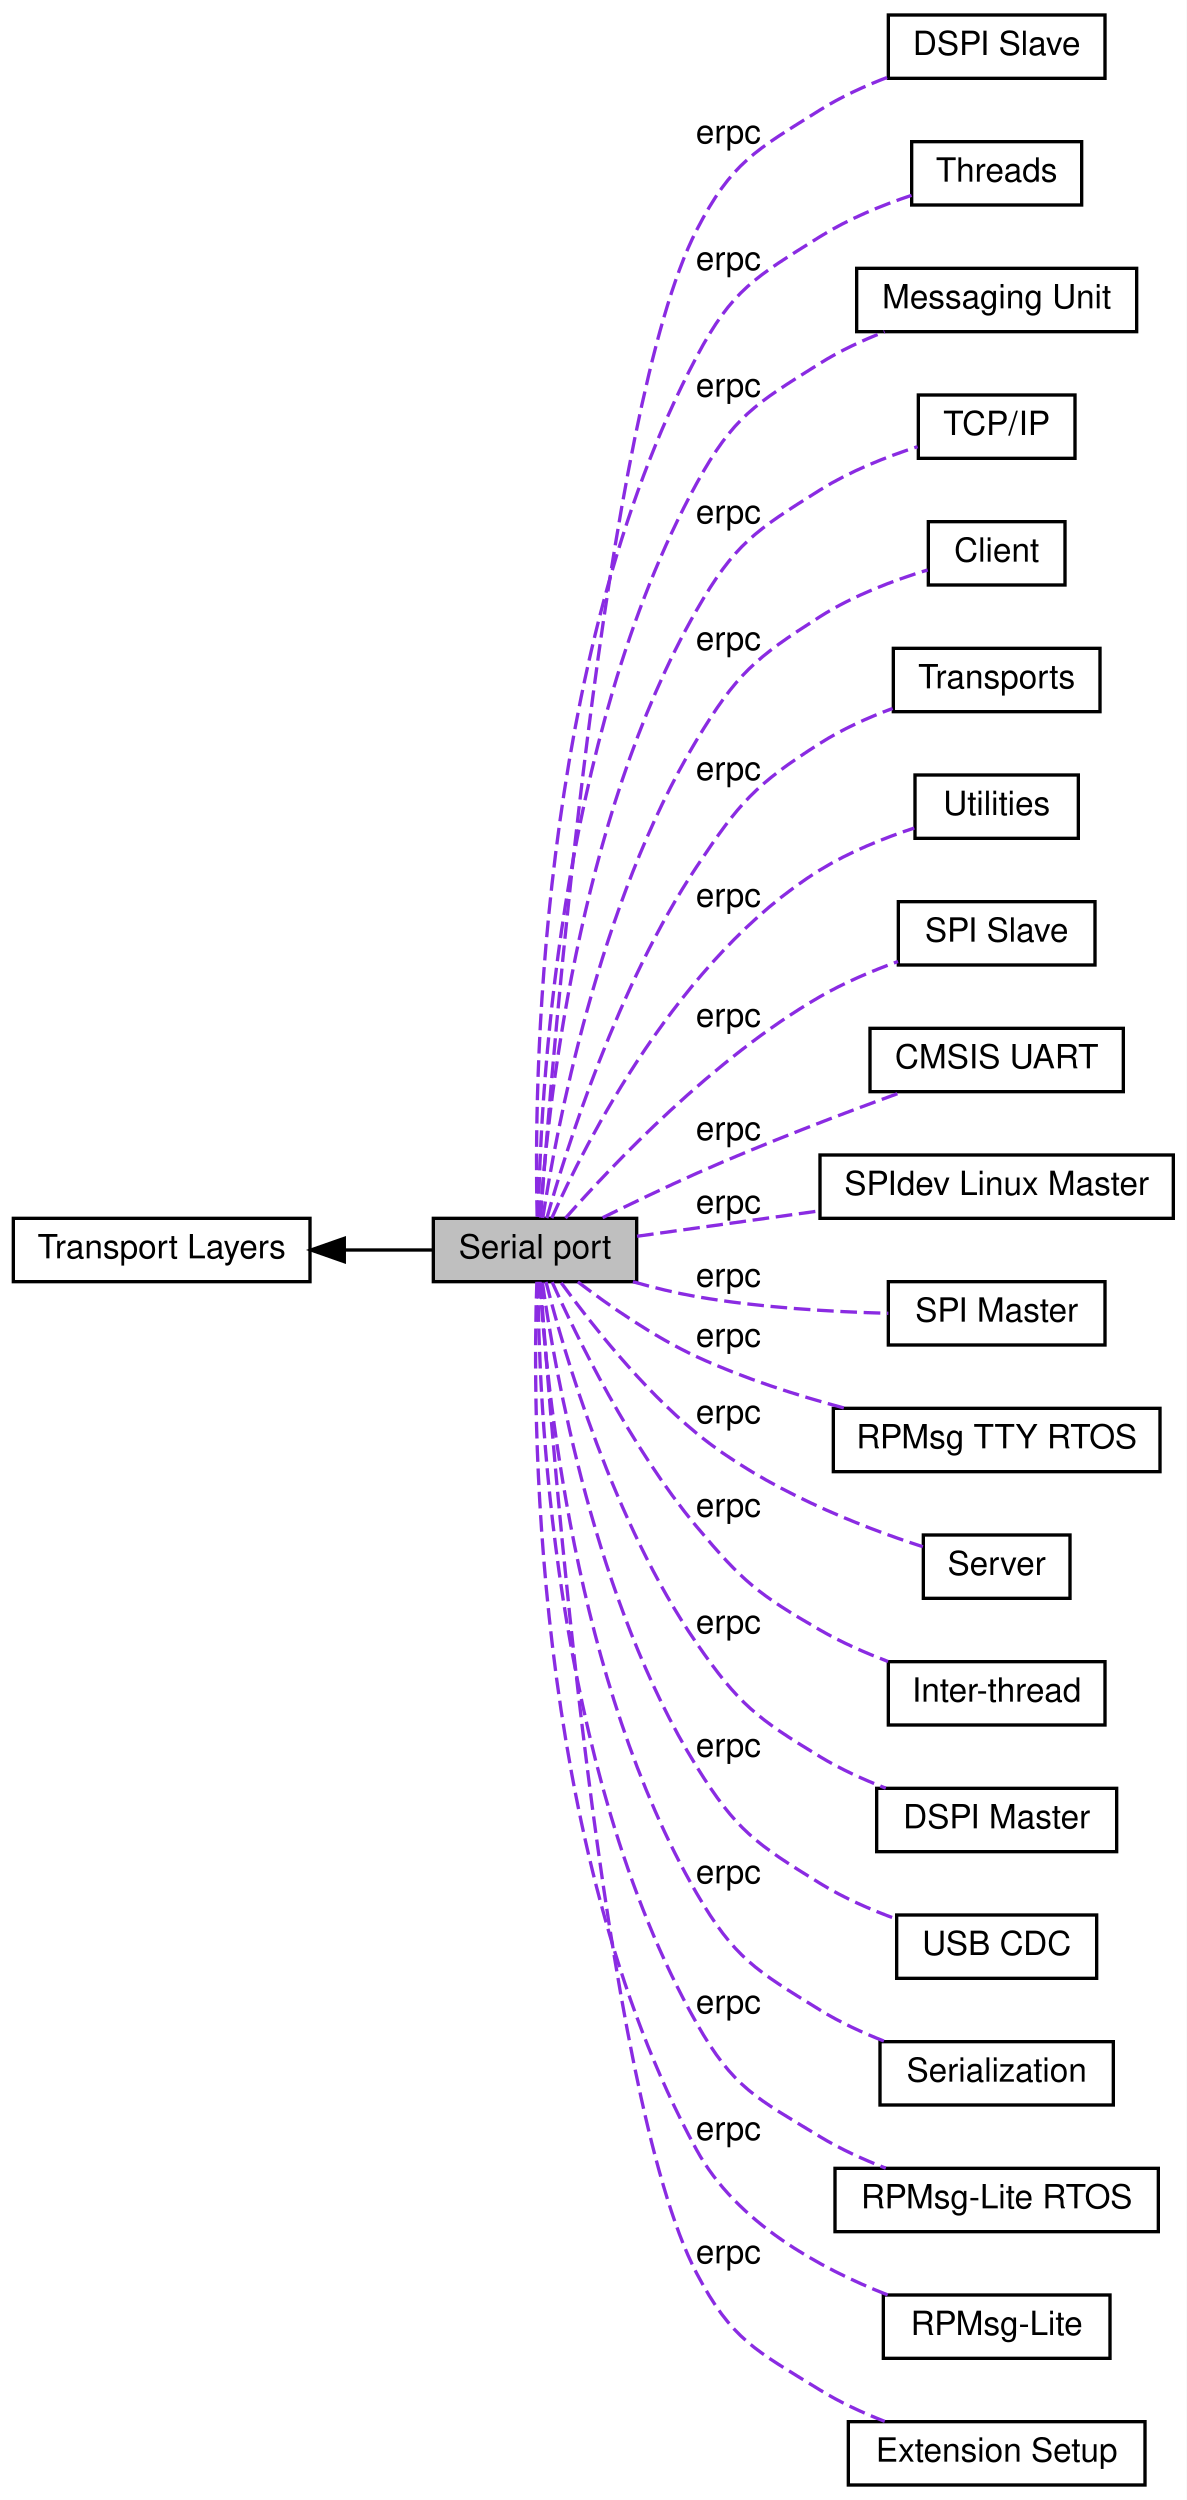
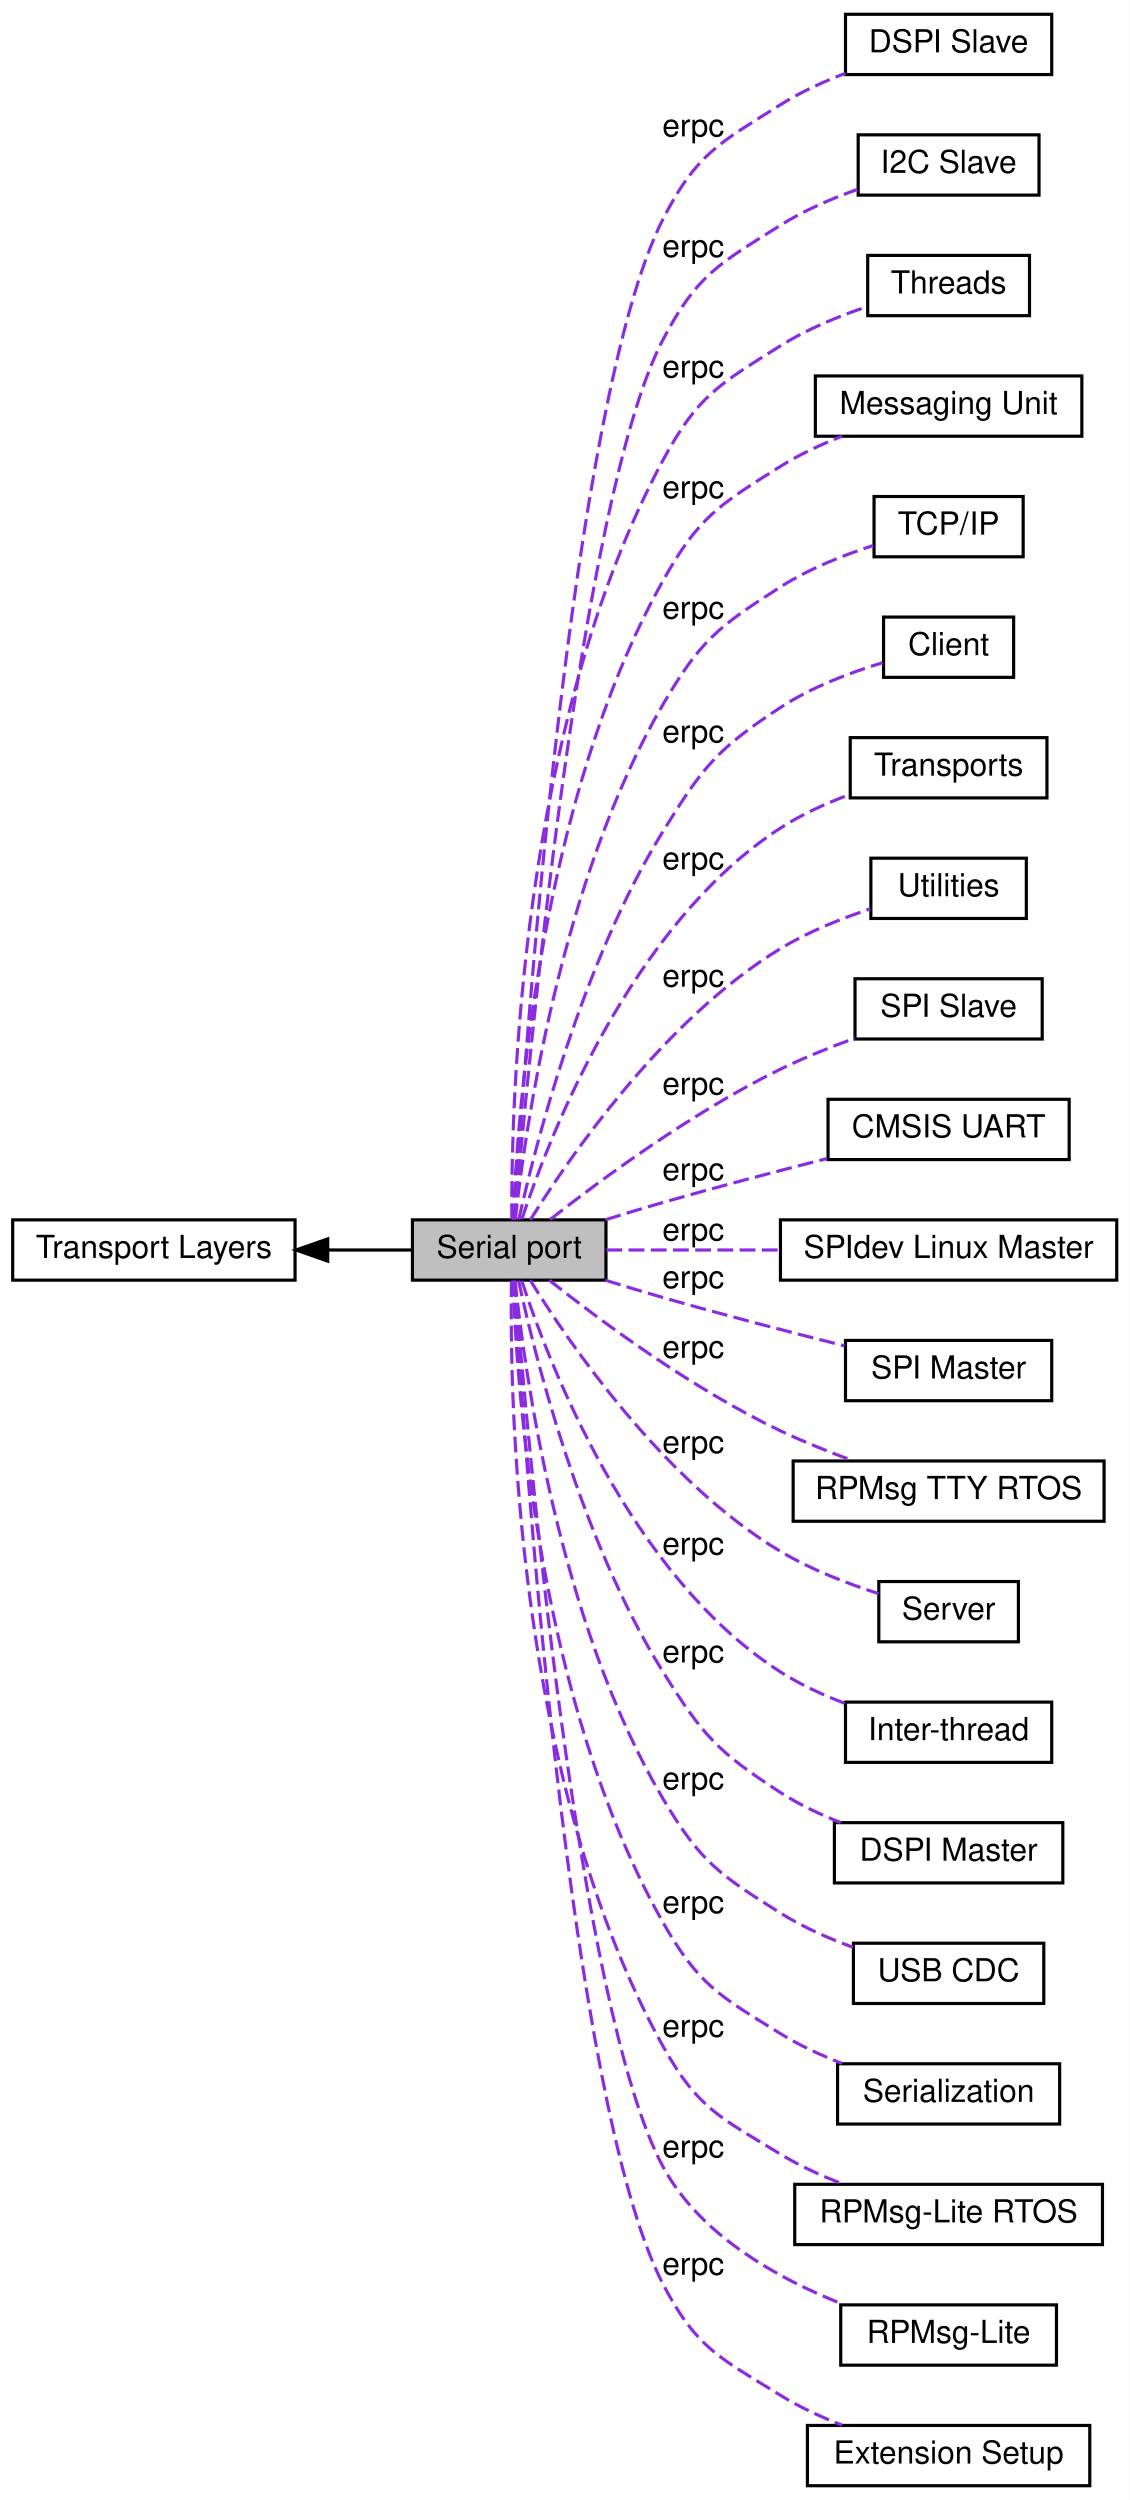
- <svg xmlns="http://www.w3.org/2000/svg" xmlns:xlink="http://www.w3.org/1999/xlink" width="356pt" height="750pt" viewBox="0.00 0.00 356.00 750.00">
-   <g id="graph0" class="graph" transform="scale(1 1) rotate(0) translate(4 746)">
-     <polygon fill="white" stroke="none" points="-4,4 -4,-746 352,-746 352,4 -4,4" />
+ <svg xmlns="http://www.w3.org/2000/svg" xmlns:xlink="http://www.w3.org/1999/xlink" width="356pt" height="788pt" viewBox="0.00 0.00 356.00 788.00">
+   <g id="graph0" class="graph" transform="scale(1 1) rotate(0) translate(4 784)">
+     <polygon fill="white" stroke="none" points="-4,4 -4,-784 352,-784 352,4 -4,4" />
    <g id="node1" class="node">
      <g id="a_node1">
        <a xlink:href="group__transports.html" target="_top" xlink:title="Transport layer classes. ">
-           <polygon fill="white" stroke="black" points="0,-361.5 0,-380.5 89,-380.5 89,-361.5 0,-361.5" />
-           <text text-anchor="middle" x="44.5" y="-368.5" font-family="Helvetica,sans-Serif" font-size="10.00">Transport Layers</text>
-         </a>
-       </g>
-     </g>
-     <g id="node8" class="node">
-       <polygon fill="#bfbfbf" stroke="black" points="126,-361.5 126,-380.5 187,-380.5 187,-361.5 126,-361.5" />
-       <text text-anchor="middle" x="156.5" y="-368.5" font-family="Helvetica,sans-Serif" font-size="10.00">Serial port</text>
+           <polygon fill="white" stroke="black" points="0,-380.5 0,-399.5 89,-399.5 89,-380.5 0,-380.5" />
+           <text text-anchor="middle" x="44.5" y="-387.5" font-family="Helvetica,sans-Serif" font-size="10.00">Transport Layers</text>
+         </a>
+       </g>
+     </g>
+     <g id="node9" class="node">
+       <polygon fill="#bfbfbf" stroke="black" points="126,-380.5 126,-399.5 187,-399.5 187,-380.5 126,-380.5" />
+       <text text-anchor="middle" x="156.5" y="-387.5" font-family="Helvetica,sans-Serif" font-size="10.00">Serial port</text>
    </g>
    <g id="edge1" class="edge">
-       <path fill="none" stroke="black" d="M99.438,-371C108.486,-371 117.572,-371 125.717,-371" />
-       <polygon fill="black" stroke="black" points="99.291,-367.5 89.291,-371 99.291,-374.5 99.291,-367.5" />
+       <path fill="none" stroke="black" d="M99.438,-390C108.486,-390 117.572,-390 125.717,-390" />
+       <polygon fill="black" stroke="black" points="99.291,-386.5 89.291,-390 99.291,-393.5 99.291,-386.5" />
    </g>
    <g id="node2" class="node">
      <g id="a_node2">
-         <a xlink:href="group__dspi__slave__transport.html" target="_top" xlink:title="Kinetis SDK DSPI slave driver transport. ">
-           <polygon fill="white" stroke="black" points="262.5,-722.5 262.5,-741.5 327.5,-741.5 327.5,-722.5 262.5,-722.5" />
-           <text text-anchor="middle" x="295" y="-729.5" font-family="Helvetica,sans-Serif" font-size="10.00">DSPI Slave</text>
+         <a xlink:href="group__dspi__slave__transport.html" target="_top" xlink:title="MCUXpressoSDK DSPI slave driver transport. ">
+           <polygon fill="white" stroke="black" points="262.5,-760.5 262.5,-779.5 327.5,-779.5 327.5,-760.5 262.5,-760.5" />
+           <text text-anchor="middle" x="295" y="-767.5" font-family="Helvetica,sans-Serif" font-size="10.00">DSPI Slave</text>
        </a>
      </g>
    </g>
    <g id="node3" class="node">
      <g id="a_node3">
+         <a xlink:href="group__i2c__slave__transport.html" target="_top" xlink:title="MCUXpressoSDK I2C slave driver transport. ">
+           <polygon fill="white" stroke="black" points="266.5,-722.5 266.5,-741.5 323.5,-741.5 323.5,-722.5 266.5,-722.5" />
+           <text text-anchor="middle" x="295" y="-729.5" font-family="Helvetica,sans-Serif" font-size="10.00">I2C Slave</text>
+         </a>
+       </g>
+     </g>
+     <g id="node4" class="node">
+       <g id="a_node4">
        <a xlink:href="group__port__threads.html" target="_top" xlink:title="Threading model. ">
          <polygon fill="white" stroke="black" points="269.5,-684.5 269.5,-703.5 320.5,-703.5 320.5,-684.5 269.5,-684.5" />
          <text text-anchor="middle" x="295" y="-691.5" font-family="Helvetica,sans-Serif" font-size="10.00">Threads</text>
        </a>
      </g>
    </g>
-     <g id="node4" class="node">
-       <g id="a_node4">
+     <g id="node5" class="node">
+       <g id="a_node5">
        <a xlink:href="group__mu__transport.html" target="_top" xlink:title="Messaging Unit transport. ">
          <polygon fill="white" stroke="black" points="253,-646.5 253,-665.5 337,-665.5 337,-646.5 253,-646.5" />
          <text text-anchor="middle" x="295" y="-653.5" font-family="Helvetica,sans-Serif" font-size="10.00">Messaging Unit</text>
        </a>
      </g>
    </g>
-     <g id="node5" class="node">
-       <g id="a_node5">
+     <g id="node6" class="node">
+       <g id="a_node6">
        <a xlink:href="group__tcp__transport.html" target="_top" xlink:title="Simple TCP/IP transport. ">
          <polygon fill="white" stroke="black" points="271.5,-608.5 271.5,-627.5 318.5,-627.5 318.5,-608.5 271.5,-608.5" />
          <text text-anchor="middle" x="295" y="-615.5" font-family="Helvetica,sans-Serif" font-size="10.00">TCP/IP</text>
        </a>
      </g>
    </g>
-     <g id="node6" class="node">
-       <g id="a_node6">
+     <g id="node7" class="node">
+       <g id="a_node7">
        <a xlink:href="group__infra__client.html" target="_top" xlink:title="Client classes. ">
          <polygon fill="white" stroke="black" points="274.5,-570.5 274.5,-589.5 315.5,-589.5 315.5,-570.5 274.5,-570.5" />
          <text text-anchor="middle" x="295" y="-577.5" font-family="Helvetica,sans-Serif" font-size="10.00">Client</text>
        </a>
      </g>
    </g>
-     <g id="node7" class="node">
-       <g id="a_node7">
+     <g id="node8" class="node">
+       <g id="a_node8">
        <a xlink:href="group__infra__transport.html" target="_top" xlink:title="Superclasses for building transports. ">
          <polygon fill="white" stroke="black" points="264,-532.5 264,-551.5 326,-551.5 326,-532.5 264,-532.5" />
          <text text-anchor="middle" x="295" y="-539.5" font-family="Helvetica,sans-Serif" font-size="10.00">Transports</text>
        </a>
      </g>
    </g>
    <g id="edge10" class="edge">
-       <path fill="none" stroke="blueviolet" stroke-dasharray="5,2" d="M158.178,-380.702C161.519,-426.736 177.195,-623.138 205,-677 215.525,-697.388 222.573,-700.793 242,-713 248.266,-716.938 255.468,-720.225 262.474,-722.898" />
+       <path fill="none" stroke="blueviolet" stroke-dasharray="5,2" d="M158.077,-399.661C161.048,-447.331 175.632,-657.486 205,-715 215.434,-735.434 222.573,-738.793 242,-751 248.266,-754.938 255.468,-758.225 262.474,-760.898" />
+       <text text-anchor="middle" x="214.5" y="-741" font-family="Helvetica,sans-Serif" font-size="10.00">erpc</text>
+     </g>
+     <g id="edge11" class="edge">
+       <path fill="none" stroke="blueviolet" stroke-dasharray="5,2" d="M158.288,-399.684C162.009,-443.919 178.743,-626.756 205,-677 215.627,-697.335 222.573,-700.793 242,-713 249.406,-717.653 258.117,-721.399 266.27,-724.295" />
      <text text-anchor="middle" x="214.5" y="-703" font-family="Helvetica,sans-Serif" font-size="10.00">erpc</text>
    </g>
    <g id="edge8" class="edge">
-       <path fill="none" stroke="blueviolet" stroke-dasharray="5,2" d="M157.141,-380.945C156.237,-417.635 156.77,-547.977 205,-639 215.742,-659.274 222.573,-662.793 242,-675 250.382,-680.267 260.437,-684.372 269.462,-687.396" />
+       <path fill="none" stroke="blueviolet" stroke-dasharray="5,2" d="M157.32,-399.721C157.079,-434.467 159.736,-554.909 205,-639 215.875,-659.203 222.573,-662.793 242,-675 250.382,-680.267 260.437,-684.372 269.462,-687.396" />
      <text text-anchor="middle" x="214.5" y="-665" font-family="Helvetica,sans-Serif" font-size="10.00">erpc</text>
    </g>
-     <g id="edge12" class="edge">
-       <path fill="none" stroke="blueviolet" stroke-dasharray="5,2" d="M157.523,-380.893C158.001,-414.149 162.866,-524.127 205,-601 216.028,-621.12 222.573,-624.793 242,-637 247.941,-640.733 254.722,-643.882 261.381,-646.477" />
+     <g id="edge13" class="edge">
+       <path fill="none" stroke="blueviolet" stroke-dasharray="5,2" d="M157.747,-399.513C158.93,-430.547 165.755,-530.882 205,-601 216.206,-621.021 222.573,-624.793 242,-637 247.941,-640.733 254.722,-643.882 261.381,-646.477" />
      <text text-anchor="middle" x="214.5" y="-627" font-family="Helvetica,sans-Serif" font-size="10.00">erpc</text>
    </g>
-     <g id="edge19" class="edge">
-       <path fill="none" stroke="blueviolet" stroke-dasharray="5,2" d="M158.045,-380.886C160.057,-410.473 168.948,-500.152 205,-563 216.416,-582.902 222.573,-586.793 242,-599 250.952,-604.625 261.812,-608.924 271.287,-611.998" />
+     <g id="edge20" class="edge">
+       <path fill="none" stroke="blueviolet" stroke-dasharray="5,2" d="M158.42,-399.606C161.375,-426.816 172.413,-506.053 205,-562 216.705,-582.096 222.394,-586.492 242,-599 250.913,-604.686 261.768,-608.994 271.249,-612.058" />
      <text text-anchor="middle" x="214.5" y="-589" font-family="Helvetica,sans-Serif" font-size="10.00">erpc</text>
    </g>
    <g id="edge2" class="edge">
-       <path fill="none" stroke="blueviolet" stroke-dasharray="5,2" d="M158.839,-380.617C162.674,-405.77 175.385,-474.952 205,-524 217.021,-543.908 222.394,-548.492 242,-561 251.886,-567.307 264.159,-571.917 274.299,-575.016" />
-       <text text-anchor="middle" x="214.5" y="-551" font-family="Helvetica,sans-Serif" font-size="10.00">erpc</text>
+       <path fill="none" stroke="blueviolet" stroke-dasharray="5,2" d="M159.504,-399.551C164.537,-422.144 179.191,-480.116 205,-522 217.534,-542.341 222.028,-547.886 242,-561 251.802,-567.436 264.071,-572.053 274.23,-575.123" />
+       <text text-anchor="middle" x="214.5" y="-550" font-family="Helvetica,sans-Serif" font-size="10.00">erpc</text>
    </g>
    <g id="edge4" class="edge">
-       <path fill="none" stroke="blueviolet" stroke-dasharray="5,2" d="M160.053,-380.556C165.826,-401.087 181.256,-450.426 205,-486 217.911,-505.343 222.394,-510.492 242,-523 248.645,-527.239 256.368,-530.712 263.797,-533.474" />
-       <text text-anchor="middle" x="214.5" y="-512" font-family="Helvetica,sans-Serif" font-size="10.00">erpc</text>
-     </g>
-     <g id="node9" class="node">
-       <g id="a_node9">
+       <path fill="none" stroke="blueviolet" stroke-dasharray="5,2" d="M160.497,-399.734C168.805,-424.917 194.693,-492.375 242,-523 248.616,-527.283 256.329,-530.772 263.757,-533.535" />
+       <text text-anchor="middle" x="214.5" y="-510" font-family="Helvetica,sans-Serif" font-size="10.00">erpc</text>
+     </g>
+     <g id="node10" class="node">
+       <g id="a_node10">
        <a xlink:href="group__infra__utility.html" target="_top" xlink:title="Utility code used by the infrastructure. ">
          <polygon fill="white" stroke="black" points="270.5,-494.5 270.5,-513.5 319.5,-513.5 319.5,-494.5 270.5,-494.5" />
          <text text-anchor="middle" x="295" y="-501.5" font-family="Helvetica,sans-Serif" font-size="10.00">Utilities</text>
        </a>
      </g>
    </g>
    <g id="edge5" class="edge">
-       <path fill="none" stroke="blueviolet" stroke-dasharray="5,2" d="M161.544,-380.583C171.534,-402.977 199.678,-458.821 242,-485 250.664,-490.36 261.069,-494.538 270.287,-497.595" />
-       <text text-anchor="middle" x="214.5" y="-474" font-family="Helvetica,sans-Serif" font-size="10.00">erpc</text>
-     </g>
-     <g id="node10" class="node">
-       <g id="a_node10">
-         <a xlink:href="group__spi__slave__transport.html" target="_top" xlink:title="Kinetis SDK SPI slave driver transport. ">
+       <path fill="none" stroke="blueviolet" stroke-dasharray="5,2" d="M163.159,-399.503C175.144,-418.769 205.043,-462.507 242,-485 250.703,-490.297 261.114,-494.465 270.327,-497.531" />
+       <text text-anchor="middle" x="214.5" y="-473" font-family="Helvetica,sans-Serif" font-size="10.00">erpc</text>
+     </g>
+     <g id="node11" class="node">
+       <g id="a_node11">
+         <a xlink:href="group__spi__slave__transport.html" target="_top" xlink:title="MCUXpressoSDK SPI slave driver transport. ">
          <polygon fill="white" stroke="black" points="265.5,-456.5 265.5,-475.5 324.5,-475.5 324.5,-456.5 265.5,-456.5" />
          <text text-anchor="middle" x="295" y="-463.5" font-family="Helvetica,sans-Serif" font-size="10.00">SPI Slave</text>
        </a>
      </g>
    </g>
-     <g id="edge17" class="edge">
-       <path fill="none" stroke="blueviolet" stroke-dasharray="5,2" d="M165.644,-380.565C179.69,-396.498 210.051,-428.544 242,-447 249.241,-451.183 257.566,-454.717 265.402,-457.56" />
-       <text text-anchor="middle" x="214.5" y="-438" font-family="Helvetica,sans-Serif" font-size="10.00">erpc</text>
-     </g>
-     <g id="node11" class="node">
-       <g id="a_node11">
+     <g id="edge18" class="edge">
+       <path fill="none" stroke="blueviolet" stroke-dasharray="5,2" d="M169.435,-399.648C185.229,-412.03 214.318,-433.517 242,-447 249.431,-450.619 257.738,-453.951 265.494,-456.78" />
+       <text text-anchor="middle" x="214.5" y="-439" font-family="Helvetica,sans-Serif" font-size="10.00">erpc</text>
+     </g>
+     <g id="node12" class="node">
+       <g id="a_node12">
        <a xlink:href="group__uart__transport.html" target="_top" xlink:title="CMSIS UART driver transport. ">
          <polygon fill="white" stroke="black" points="257,-418.5 257,-437.5 333,-437.5 333,-418.5 257,-418.5" />
          <text text-anchor="middle" x="295" y="-425.5" font-family="Helvetica,sans-Serif" font-size="10.00">CMSIS UART</text>
        </a>
      </g>
    </g>
-     <g id="edge20" class="edge">
-       <path fill="none" stroke="blueviolet" stroke-dasharray="5,2" d="M176.778,-380.69C185.358,-384.911 195.622,-389.834 205,-394 225.407,-403.065 249.041,-412.025 266.824,-418.469" />
-       <text text-anchor="middle" x="214.5" y="-404" font-family="Helvetica,sans-Serif" font-size="10.00">erpc</text>
-     </g>
-     <g id="node12" class="node">
-       <g id="a_node12">
+     <g id="edge21" class="edge">
+       <path fill="none" stroke="blueviolet" stroke-dasharray="5,2" d="M186.819,-399.526C192.816,-401.399 199.098,-403.307 205,-405 221.874,-409.841 240.679,-414.768 256.64,-418.814" />
+       <text text-anchor="middle" x="214.5" y="-412" font-family="Helvetica,sans-Serif" font-size="10.00">erpc</text>
+     </g>
+     <g id="node13" class="node">
+       <g id="a_node13">
        <a xlink:href="group__spidev__master__transport.html" target="_top" xlink:title="SPIdev Linux transport. ">
          <polygon fill="white" stroke="black" points="242,-380.5 242,-399.5 348,-399.5 348,-380.5 242,-380.5" />
          <text text-anchor="middle" x="295" y="-387.5" font-family="Helvetica,sans-Serif" font-size="10.00">SPIdev Linux Master</text>
        </a>
      </g>
    </g>
-     <g id="edge18" class="edge">
-       <path fill="none" stroke="blueviolet" stroke-dasharray="5,2" d="M187.118,-375.123C203.114,-377.349 223.331,-380.163 241.866,-382.743" />
-       <text text-anchor="middle" x="214.5" y="-382" font-family="Helvetica,sans-Serif" font-size="10.00">erpc</text>
-     </g>
-     <g id="node13" class="node">
-       <g id="a_node13">
-         <a xlink:href="group__spi__master__transport.html" target="_top" xlink:title="Kinetis SDK SPI master driver transport. ">
+     <g id="edge19" class="edge">
+       <path fill="none" stroke="blueviolet" stroke-dasharray="5,2" d="M187.118,-390C203.114,-390 223.331,-390 241.866,-390" />
+       <text text-anchor="middle" x="214.5" y="-393" font-family="Helvetica,sans-Serif" font-size="10.00">erpc</text>
+     </g>
+     <g id="node14" class="node">
+       <g id="a_node14">
+         <a xlink:href="group__spi__master__transport.html" target="_top" xlink:title="MCUXpressoSDK SPI master driver transport. ">
          <polygon fill="white" stroke="black" points="262.5,-342.5 262.5,-361.5 327.5,-361.5 327.5,-342.5 262.5,-342.5" />
          <text text-anchor="middle" x="295" y="-349.5" font-family="Helvetica,sans-Serif" font-size="10.00">SPI Master</text>
        </a>
      </g>
    </g>
-     <g id="edge16" class="edge">
-       <path fill="none" stroke="blueviolet" stroke-dasharray="5,2" d="M185.882,-361.478C192.118,-359.712 198.731,-358.085 205,-357 223.909,-353.727 245.381,-352.452 262.497,-352.007" />
-       <text text-anchor="middle" x="214.5" y="-360" font-family="Helvetica,sans-Serif" font-size="10.00">erpc</text>
-     </g>
-     <g id="node14" class="node">
-       <g id="a_node14">
+     <g id="edge17" class="edge">
+       <path fill="none" stroke="blueviolet" stroke-dasharray="5,2" d="M186.819,-380.474C192.816,-378.601 199.098,-376.693 205,-375 223.868,-369.587 245.151,-364.066 262.172,-359.79" />
+       <text text-anchor="middle" x="214.5" y="-378" font-family="Helvetica,sans-Serif" font-size="10.00">erpc</text>
+     </g>
+     <g id="node15" class="node">
+       <g id="a_node15">
        <a xlink:href="group__rpmsg__tty__rtos__transport.html" target="_top" xlink:title="RPMsg TTY RTOS transport. ">
          <polygon fill="white" stroke="black" points="246,-304.5 246,-323.5 344,-323.5 344,-304.5 246,-304.5" />
          <text text-anchor="middle" x="295" y="-311.5" font-family="Helvetica,sans-Serif" font-size="10.00">RPMsg TTY RTOS</text>
        </a>
      </g>
    </g>
-     <g id="edge15" class="edge">
-       <path fill="none" stroke="blueviolet" stroke-dasharray="5,2" d="M169.358,-361.437C178.6,-354.386 192.005,-345.012 205,-339 218.983,-332.53 234.995,-327.397 249.547,-323.508" />
-       <text text-anchor="middle" x="214.5" y="-342" font-family="Helvetica,sans-Serif" font-size="10.00">erpc</text>
-     </g>
-     <g id="node15" class="node">
-       <g id="a_node15">
+     <g id="edge16" class="edge">
+       <path fill="none" stroke="blueviolet" stroke-dasharray="5,2" d="M169.124,-380.482C184.811,-368.043 214.027,-346.285 242,-333 249.293,-329.536 257.399,-326.3 264.998,-323.515" />
+       <text text-anchor="middle" x="214.5" y="-356" font-family="Helvetica,sans-Serif" font-size="10.00">erpc</text>
+     </g>
+     <g id="node16" class="node">
+       <g id="a_node16">
        <a xlink:href="group__infra__server.html" target="_top" xlink:title="Server classes. ">
          <polygon fill="white" stroke="black" points="273,-266.5 273,-285.5 317,-285.5 317,-266.5 273,-266.5" />
          <text text-anchor="middle" x="295" y="-273.5" font-family="Helvetica,sans-Serif" font-size="10.00">Server</text>
        </a>
      </g>
    </g>
    <g id="edge6" class="edge">
-       <path fill="none" stroke="blueviolet" stroke-dasharray="5,2" d="M164.367,-361.157C172.915,-349.397 188.422,-329.609 205,-316 225.295,-299.34 253.641,-288.191 272.848,-281.986" />
-       <text text-anchor="middle" x="214.5" y="-319" font-family="Helvetica,sans-Serif" font-size="10.00">erpc</text>
-     </g>
-     <g id="node16" class="node">
-       <g id="a_node16">
+       <path fill="none" stroke="blueviolet" stroke-dasharray="5,2" d="M163.132,-380.452C175.066,-361.102 204.877,-317.218 242,-295 251.567,-289.274 263.14,-284.836 272.938,-281.695" />
+       <text text-anchor="middle" x="214.5" y="-326" font-family="Helvetica,sans-Serif" font-size="10.00">erpc</text>
+     </g>
+     <g id="node17" class="node">
+       <g id="a_node17">
        <a xlink:href="group__itbp__transport.html" target="_top" xlink:title="Simple inter-thread communications transport. ">
          <polygon fill="white" stroke="black" points="262.5,-228.5 262.5,-247.5 327.5,-247.5 327.5,-228.5 262.5,-228.5" />
          <text text-anchor="middle" x="295" y="-235.5" font-family="Helvetica,sans-Serif" font-size="10.00">Inter-thread</text>
        </a>
      </g>
    </g>
-     <g id="edge11" class="edge">
-       <path fill="none" stroke="blueviolet" stroke-dasharray="5,2" d="M161.651,-361.351C168.917,-345.125 185.08,-311.814 205,-288 218.765,-271.545 223.424,-267.731 242,-257 248.325,-253.346 255.478,-250.187 262.409,-247.551" />
-       <text text-anchor="middle" x="214.5" y="-291" font-family="Helvetica,sans-Serif" font-size="10.00">erpc</text>
-     </g>
-     <g id="node17" class="node">
-       <g id="a_node17">
-         <a xlink:href="group__dspi__master__transport.html" target="_top" xlink:title="Kinetis SDK DSPI master driver transport. ">
+     <g id="edge12" class="edge">
+       <path fill="none" stroke="blueviolet" stroke-dasharray="5,2" d="M160.474,-380.23C168.726,-354.96 194.49,-287.309 242,-257 248.239,-253.02 255.43,-249.715 262.435,-247.039" />
+       <text text-anchor="middle" x="214.5" y="-294" font-family="Helvetica,sans-Serif" font-size="10.00">erpc</text>
+     </g>
+     <g id="node18" class="node">
+       <g id="a_node18">
+         <a xlink:href="group__dspi__master__transport.html" target="_top" xlink:title="MCUXpressoSDK DSPI master driver transport. ">
          <polygon fill="white" stroke="black" points="259,-190.5 259,-209.5 331,-209.5 331,-190.5 259,-190.5" />
          <text text-anchor="middle" x="295" y="-197.5" font-family="Helvetica,sans-Serif" font-size="10.00">DSPI Master</text>
        </a>
      </g>
    </g>
    <g id="edge9" class="edge">
-       <path fill="none" stroke="blueviolet" stroke-dasharray="5,2" d="M159.798,-361.431C165.164,-340.398 179.999,-289.142 205,-253 217.705,-234.633 222.923,-230.611 242,-219 248.076,-215.302 254.984,-212.155 261.736,-209.548" />
-       <text text-anchor="middle" x="214.5" y="-256" font-family="Helvetica,sans-Serif" font-size="10.00">erpc</text>
-     </g>
-     <g id="node18" class="node">
-       <g id="a_node18">
+       <path fill="none" stroke="blueviolet" stroke-dasharray="5,2" d="M159.451,-380.353C164.37,-357.539 178.795,-299.027 205,-257 217.472,-236.998 222.212,-231.81 242,-219 247.809,-215.239 254.464,-212.091 261.029,-209.508" />
+       <text text-anchor="middle" x="214.5" y="-260" font-family="Helvetica,sans-Serif" font-size="10.00">erpc</text>
+     </g>
+     <g id="node19" class="node">
+       <g id="a_node19">
        <a xlink:href="group___u_s_b___c_d_c__transport.html" target="_top" xlink:title="USB CDC transport. ">
          <polygon fill="white" stroke="black" points="265,-152.5 265,-171.5 325,-171.5 325,-152.5 265,-152.5" />
          <text text-anchor="middle" x="295" y="-159.5" font-family="Helvetica,sans-Serif" font-size="10.00">USB CDC</text>
        </a>
      </g>
    </g>
-     <g id="edge21" class="edge">
-       <path fill="none" stroke="blueviolet" stroke-dasharray="5,2" d="M158.73,-361.21C162.303,-335.611 174.435,-265.268 205,-216 216.933,-196.765 222.749,-192.908 242,-181 249.03,-176.652 257.205,-173.081 264.962,-170.255" />
-       <text text-anchor="middle" x="214.5" y="-219" font-family="Helvetica,sans-Serif" font-size="10.00">erpc</text>
-     </g>
-     <g id="node19" class="node">
-       <g id="a_node19">
+     <g id="edge22" class="edge">
+       <path fill="none" stroke="blueviolet" stroke-dasharray="5,2" d="M158.368,-380.315C161.184,-352.888 171.894,-273.049 205,-217 216.669,-197.245 222.573,-193.207 242,-181 248.999,-176.602 257.164,-173.015 264.922,-170.19" />
+       <text text-anchor="middle" x="214.5" y="-220" font-family="Helvetica,sans-Serif" font-size="10.00">erpc</text>
+     </g>
+     <g id="node20" class="node">
+       <g id="a_node20">
        <a xlink:href="group__infra__codec.html" target="_top" xlink:title="Classes used for message serialization. ">
          <polygon fill="white" stroke="black" points="260,-114.5 260,-133.5 330,-133.5 330,-114.5 260,-114.5" />
          <text text-anchor="middle" x="295" y="-121.5" font-family="Helvetica,sans-Serif" font-size="10.00">Serialization</text>
        </a>
      </g>
    </g>
    <g id="edge3" class="edge">
-       <path fill="none" stroke="blueviolet" stroke-dasharray="5,2" d="M157.965,-361.458C159.772,-332.09 168.192,-241.22 205,-178 216.389,-158.438 222.749,-154.908 242,-143 247.967,-139.309 254.759,-136.178 261.421,-133.588" />
+       <path fill="none" stroke="blueviolet" stroke-dasharray="5,2" d="M157.696,-380.42C158.721,-349.17 165.118,-248.176 205,-178 216.184,-158.32 222.749,-154.908 242,-143 247.967,-139.309 254.759,-136.178 261.421,-133.588" />
      <text text-anchor="middle" x="214.5" y="-181" font-family="Helvetica,sans-Serif" font-size="10.00">erpc</text>
    </g>
-     <g id="node20" class="node">
-       <g id="a_node20">
+     <g id="node21" class="node">
+       <g id="a_node21">
        <a xlink:href="group__rpmsg__lite__rtos__transport.html" target="_top" xlink:title="RPMsg-Lite zero copy transport using RTOS API. ">
          <polygon fill="white" stroke="black" points="246.5,-76.5 246.5,-95.5 343.5,-95.5 343.5,-76.5 246.5,-76.5" />
          <text text-anchor="middle" x="295" y="-83.5" font-family="Helvetica,sans-Serif" font-size="10.00">RPMsg-Lite RTOS</text>
        </a>
      </g>
    </g>
-     <g id="edge13" class="edge">
-       <path fill="none" stroke="blueviolet" stroke-dasharray="5,2" d="M157.414,-361.439C157.521,-328.319 161.277,-216.295 205,-139 215.996,-119.561 222.923,-116.611 242,-105 248.076,-101.302 254.984,-98.154 261.736,-95.548" />
+     <g id="edge14" class="edge">
+       <path fill="none" stroke="blueviolet" stroke-dasharray="5,2" d="M157.216,-380.156C156.624,-344.978 158.243,-223.117 205,-139 215.85,-119.48 222.923,-116.611 242,-105 248.076,-101.302 254.984,-98.154 261.736,-95.548" />
      <text text-anchor="middle" x="214.5" y="-142" font-family="Helvetica,sans-Serif" font-size="10.00">erpc</text>
    </g>
-     <g id="node21" class="node">
-       <g id="a_node21">
+     <g id="node22" class="node">
+       <g id="a_node22">
        <a xlink:href="group__rpmsg__lite__transport.html" target="_top" xlink:title="RPMsg-Lite zero copy transport. ">
          <polygon fill="white" stroke="black" points="261,-38.5 261,-57.5 329,-57.5 329,-38.5 261,-38.5" />
          <text text-anchor="middle" x="295" y="-45.5" font-family="Helvetica,sans-Serif" font-size="10.00">RPMsg-Lite</text>
        </a>
      </g>
    </g>
-     <g id="edge14" class="edge">
-       <path fill="none" stroke="blueviolet" stroke-dasharray="5,2" d="M157.053,-361.44C155.77,-325.022 154.947,-192.429 205,-101 216.917,-79.231 241.849,-65.531 262.3,-57.526" />
+     <g id="edge15" class="edge">
+       <path fill="none" stroke="blueviolet" stroke-dasharray="5,2" d="M158.248,-380.231C161.795,-335.613 177.874,-151.217 205,-101 216.709,-79.323 241.375,-65.668 261.776,-57.658" />
      <text text-anchor="middle" x="214.5" y="-104" font-family="Helvetica,sans-Serif" font-size="10.00">erpc</text>
    </g>
-     <g id="node22" class="node">
-       <g id="a_node22">
+     <g id="node23" class="node">
+       <g id="a_node23">
        <a xlink:href="group__port__setup__extensions.html" target="_top" xlink:title="Extension setup functions. ">
          <polygon fill="white" stroke="black" points="250.5,-0.5 250.5,-19.5 339.5,-19.5 339.5,-0.5 250.5,-0.5" />
          <text text-anchor="middle" x="295" y="-7.5" font-family="Helvetica,sans-Serif" font-size="10.00">Extension Setup</text>
        </a>
      </g>
    </g>
    <g id="edge7" class="edge">
-       <path fill="none" stroke="blueviolet" stroke-dasharray="5,2" d="M158.159,-361.258C161.41,-315.035 176.74,-117.843 205,-64 215.52,-43.957 222.749,-40.908 242,-29 247.967,-25.309 254.759,-22.178 261.421,-19.588" />
+       <path fill="none" stroke="blueviolet" stroke-dasharray="5,2" d="M158.058,-380.301C160.937,-332.445 175.151,-121.485 205,-64 215.431,-43.911 222.749,-40.908 242,-29 247.967,-25.309 254.759,-22.178 261.421,-19.588" />
      <text text-anchor="middle" x="214.5" y="-67" font-family="Helvetica,sans-Serif" font-size="10.00">erpc</text>
    </g>
  </g>
</svg>
